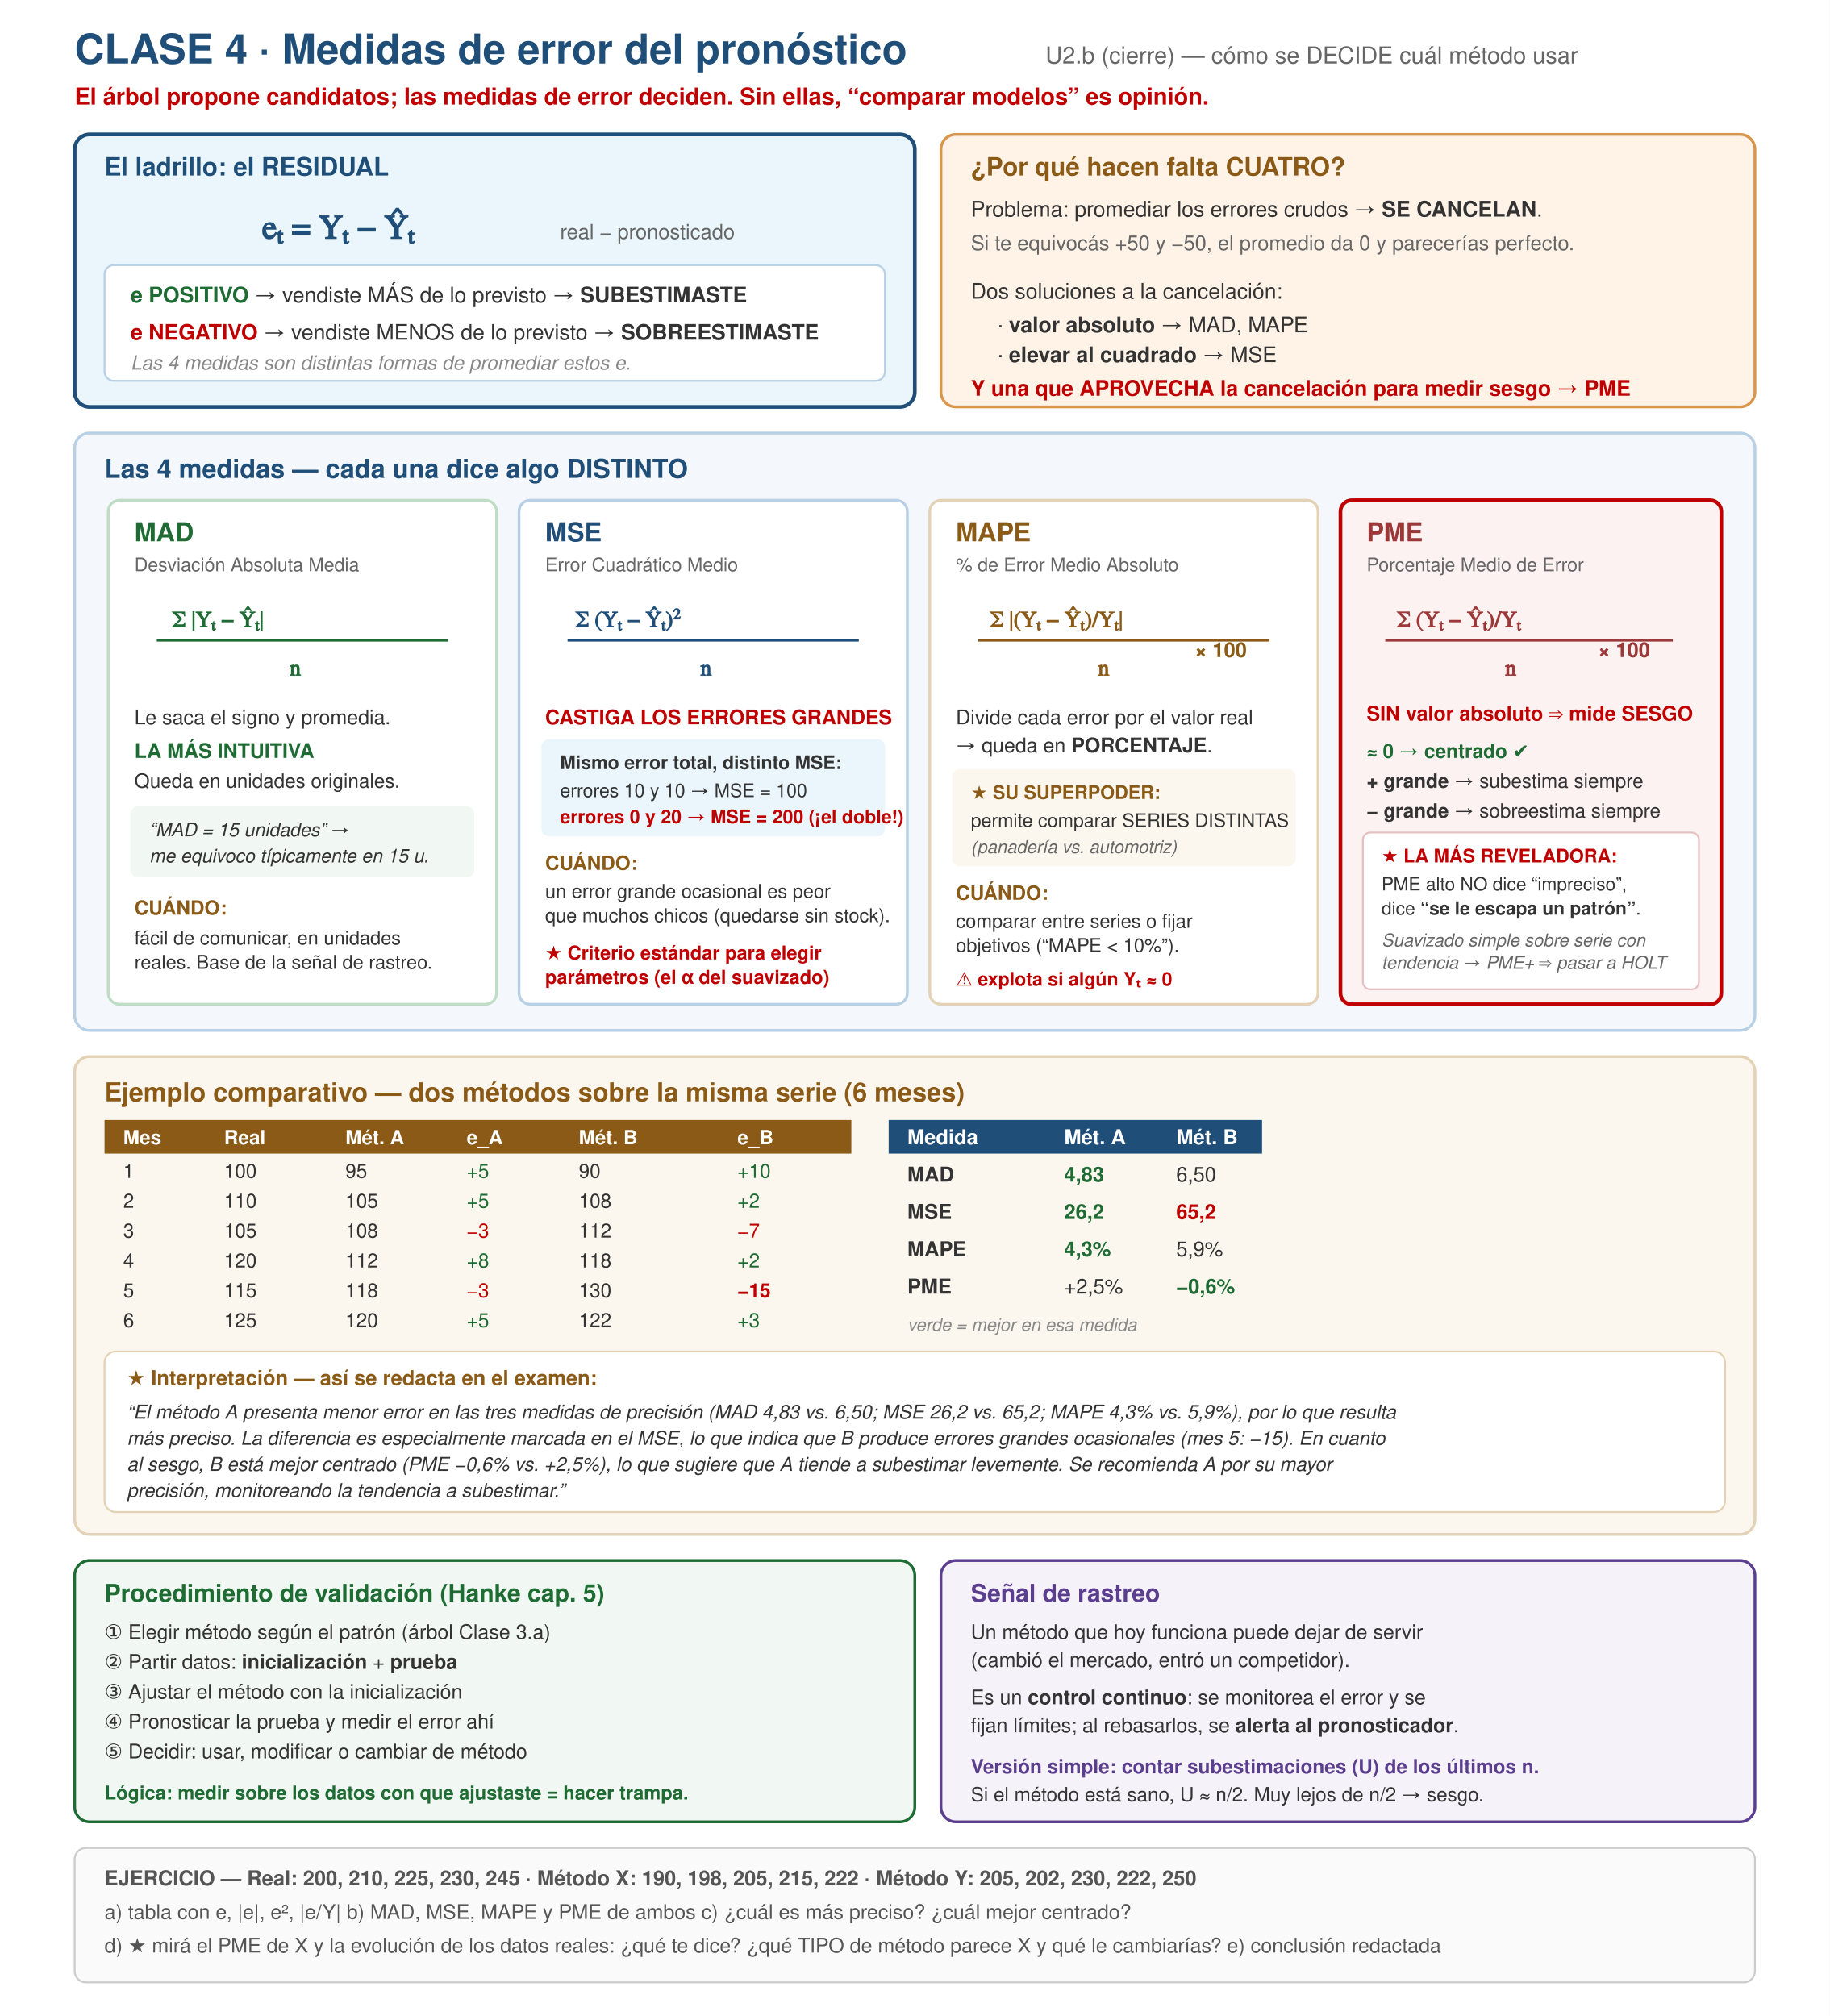
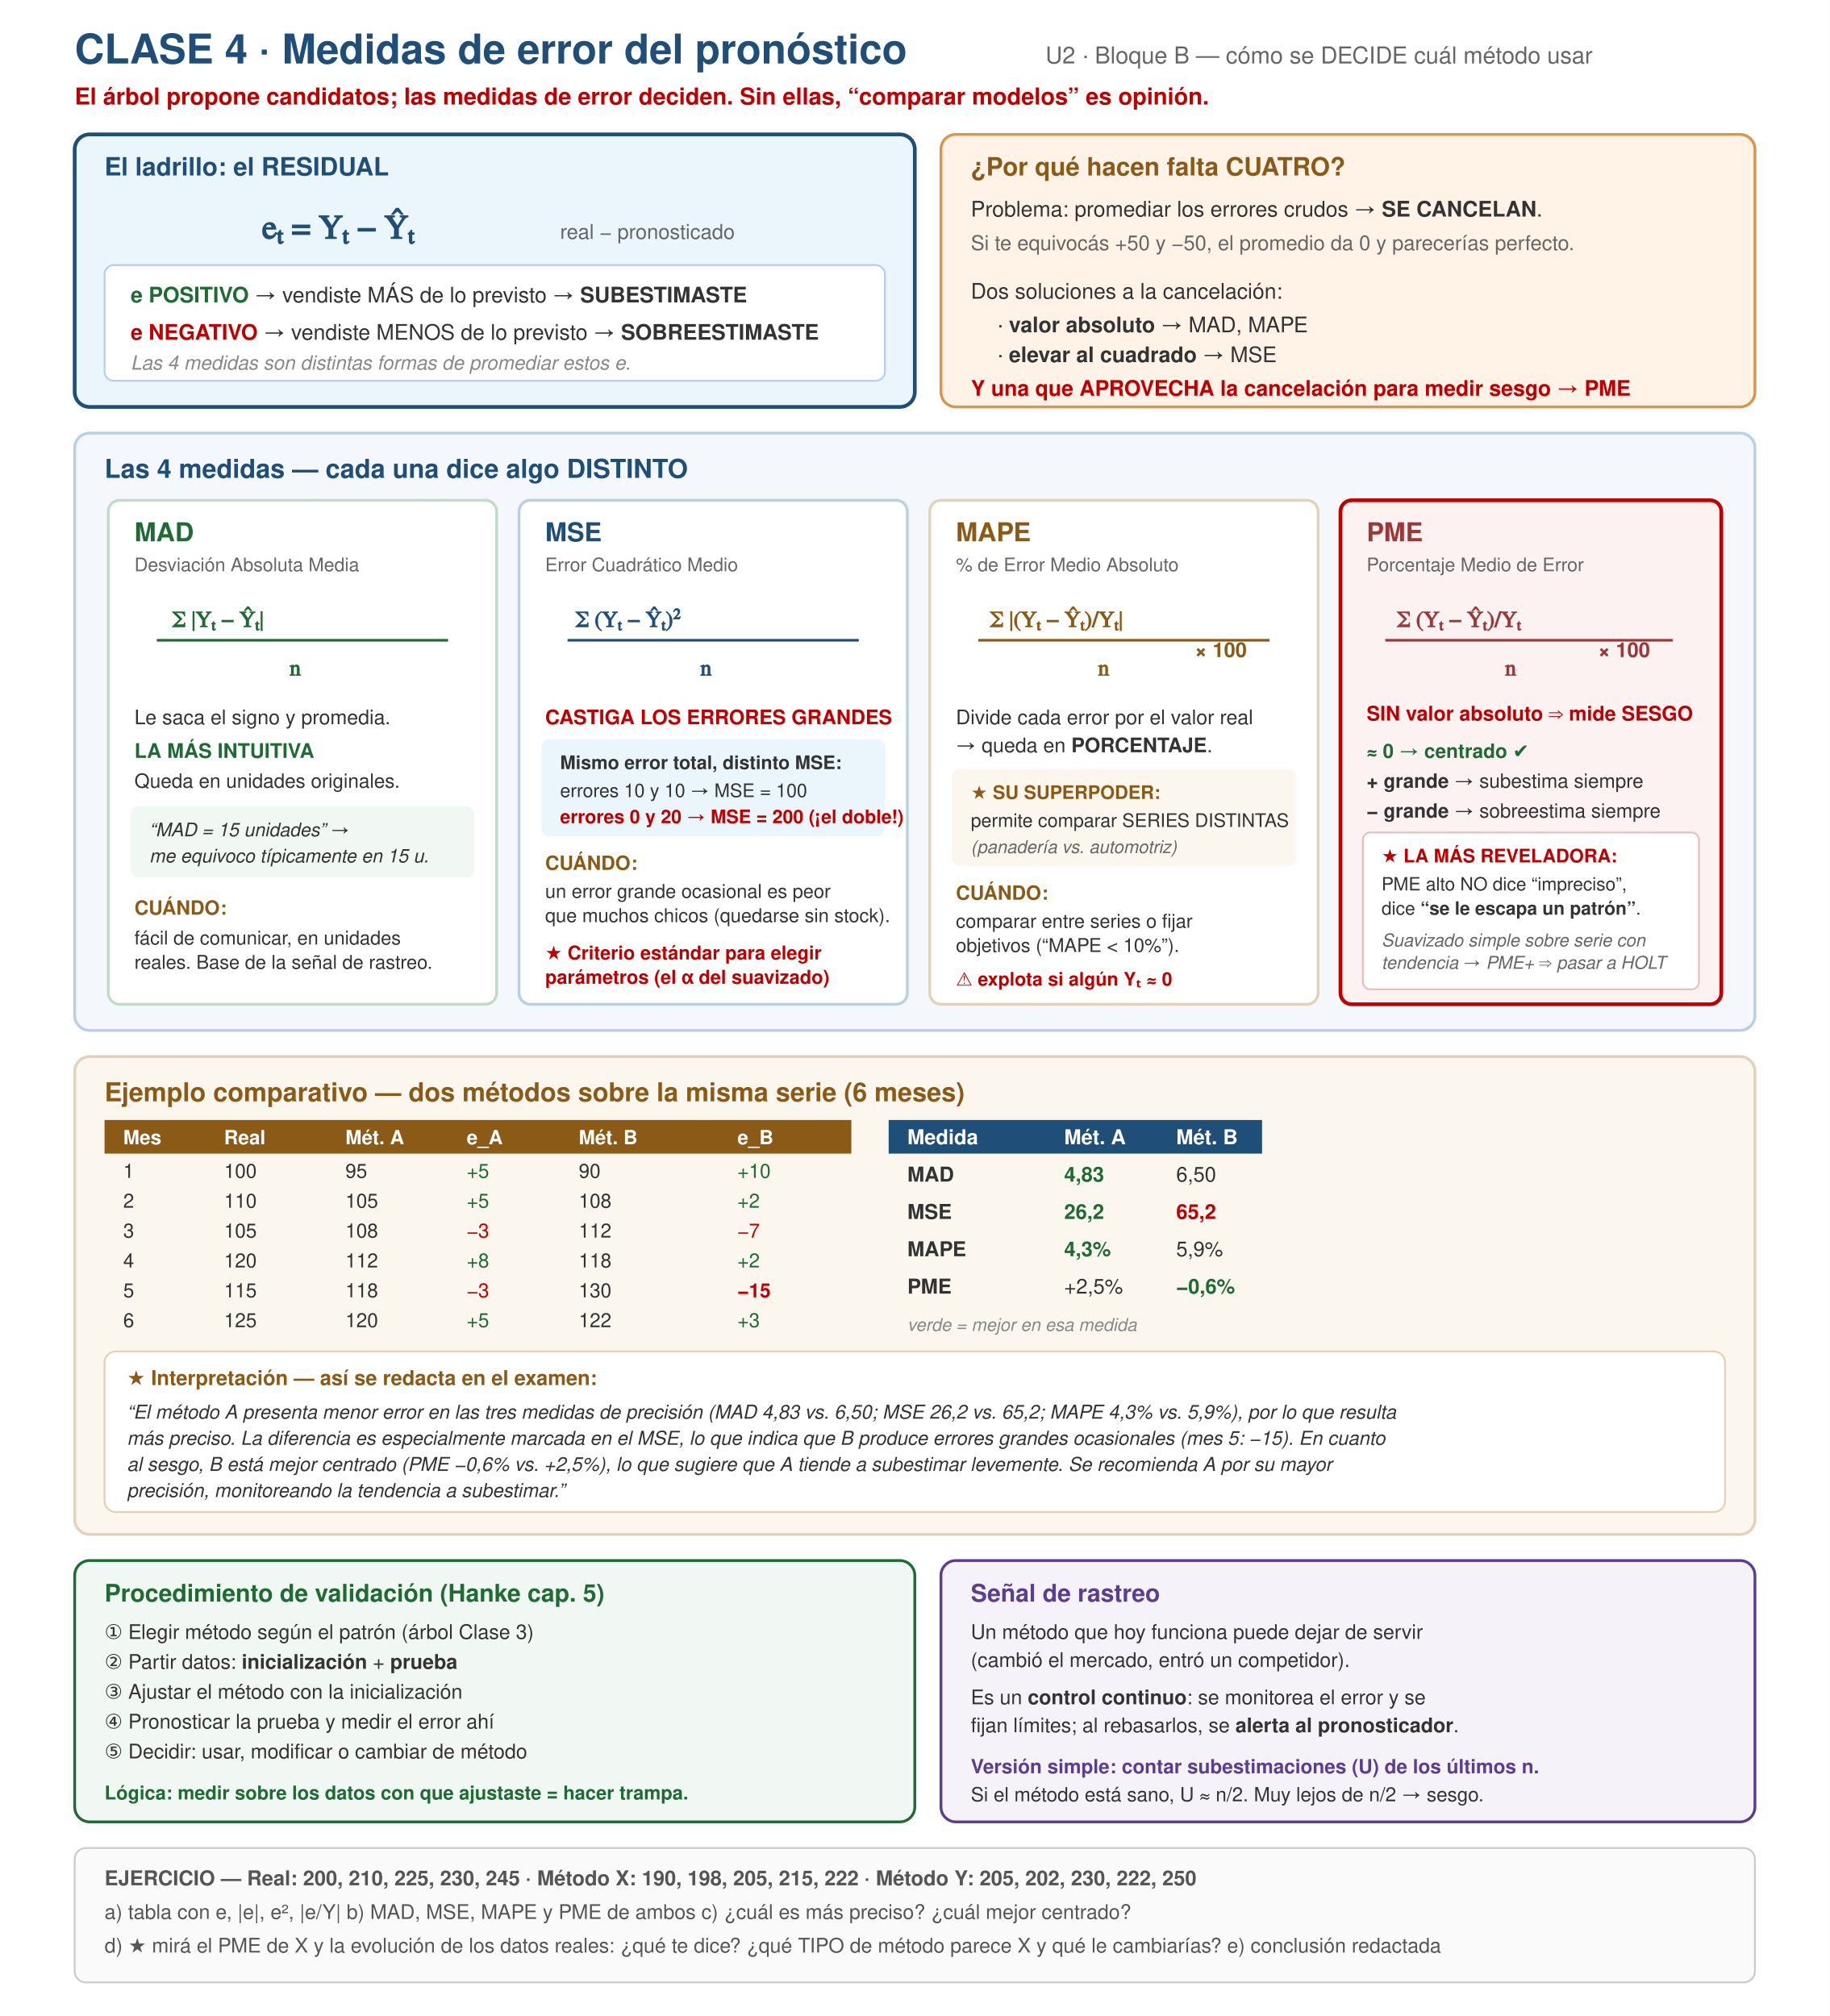
<svg xmlns="http://www.w3.org/2000/svg" viewBox="0 0 980 1080" width="980" height="1080" font-family="Segoe UI, Calibri, Helvetica, Arial, sans-serif">
  <defs>
    <marker id="ar" markerWidth="10" markerHeight="8" refX="9" refY="4" orient="auto">
      <path d="M0,0 L10,4 L0,8 Z" fill="#1F4E79" />
    </marker>
  </defs>
  <rect width="980" height="1080" fill="#FFFFFF" />
  <text x="40" y="34" font-size="22" font-weight="700" fill="#1F4E79">CLASE 4 · Medidas de error del pronóstico</text>
-   <text x="560" y="34" font-size="12.5" fill="#666">U2.b (cierre) — cómo se DECIDE cuál método usar</text>
+   <text x="560" y="34" font-size="12.5" fill="#666">U2 · Bloque B — cómo se DECIDE cuál método usar</text>
  <text x="40" y="56" font-size="12.5" font-weight="700" fill="#C00000">El árbol propone candidatos; las medidas de error deciden. Sin ellas, “comparar modelos” es opinión.</text>
  <rect x="40" y="72" width="450" height="146" rx="8" fill="#EAF6FB" stroke="#1F4E79" stroke-width="2" />
  <text x="56" y="94" font-size="13.5" font-weight="700" fill="#1F4E79">El ladrillo: el RESIDUAL</text>
  <text x="140" y="128" font-size="18" font-weight="700" fill="#1F4E79" font-family="Cambria Math, Georgia, serif">eₜ = Yₜ − Ŷₜ</text>
  <text x="300" y="128" font-size="11" fill="#666">real − pronosticado</text>
  <rect x="56" y="142" width="418" height="62" rx="5" fill="#fff" stroke="#B7D0E5" />
  <text x="70" y="162" font-size="11.5" fill="#333">
    <tspan font-weight="700" fill="#1E6B33">e POSITIVO</tspan> → vendiste MÁS de lo previsto → <tspan font-weight="700">SUBESTIMASTE</tspan>
  </text>
  <text x="70" y="182" font-size="11.5" fill="#333">
    <tspan font-weight="700" fill="#C00000">e NEGATIVO</tspan> → vendiste MENOS de lo previsto → <tspan font-weight="700">SOBREESTIMASTE</tspan>
  </text>
  <text x="70" y="198" font-size="10.5" fill="#888" font-style="italic">Las 4 medidas son distintas formas de promediar estos e.</text>
  <rect x="504" y="72" width="436" height="146" rx="8" fill="#FFF3E8" stroke="#D9954A" stroke-width="1.5" />
  <text x="520" y="94" font-size="13.5" font-weight="700" fill="#8A5A16">¿Por qué hacen falta CUATRO?</text>
  <text x="520" y="116" font-size="11.5" fill="#333">Problema: promediar los errores crudos → <tspan font-weight="700">SE CANCELAN</tspan>.</text>
  <text x="520" y="134" font-size="11" fill="#666">Si te equivocás +50 y −50, el promedio da 0 y parecerías perfecto.</text>
  <text x="520" y="160" font-size="11.5" fill="#333">Dos soluciones a la cancelación:</text>
  <text x="534" y="178" font-size="11.5" fill="#333">· <tspan font-weight="700">valor absoluto</tspan> → MAD, MAPE</text>
  <text x="534" y="194" font-size="11.5" fill="#333">· <tspan font-weight="700">elevar al cuadrado</tspan> → MSE</text>
  <text x="520" y="212" font-size="11.5" fill="#C00000" font-weight="700">Y una que APROVECHA la cancelación para medir sesgo → PME</text>
  <rect x="40" y="232" width="900" height="320" rx="8" fill="#F4F8FC" stroke="#B7D0E5" stroke-width="1.5" />
  <text x="56" y="256" font-size="14" font-weight="700" fill="#1F4E79">Las 4 medidas — cada una dice algo DISTINTO</text>
  <rect x="58" y="268" width="208" height="270" rx="6" fill="#fff" stroke="#BFDCC4" stroke-width="1.5" />
  <text x="72" y="290" font-size="14" font-weight="700" fill="#1E6B33">MAD</text>
  <text x="72" y="306" font-size="10" fill="#666">Desviación Absoluta Media</text>
  <text x="92" y="336" font-size="12" fill="#1E6B33" font-family="Cambria Math, Georgia, serif" font-weight="700">Σ |Yₜ − Ŷₜ|</text>
  <line x1="84" y1="343" x2="240" y2="343" stroke="#1E6B33" stroke-width="1.4" />
  <text x="155" y="362" font-size="12" fill="#1E6B33" font-family="Cambria Math, Georgia, serif" font-weight="700">n</text>
  <text x="72" y="388" font-size="10.8" fill="#333">Le saca el signo y promedia.</text>
  <text x="72" y="406" font-size="10.8" font-weight="700" fill="#1E6B33">LA MÁS INTUITIVA</text>
  <text x="72" y="422" font-size="10.5" fill="#333">Queda en unidades originales.</text>
  <rect x="70" y="432" width="184" height="38" rx="4" fill="#F1F7F2" />
  <text x="80" y="448" font-size="10" fill="#333" font-style="italic">“MAD = 15 unidades” →</text>
  <text x="80" y="462" font-size="10" fill="#333" font-style="italic">me equivoco típicamente en 15 u.</text>
  <text x="72" y="490" font-size="10.5" font-weight="700" fill="#8A5A16">CUÁNDO:</text>
  <text x="72" y="506" font-size="10.2" fill="#333">fácil de comunicar, en unidades</text>
  <text x="72" y="519" font-size="10.2" fill="#333">reales. Base de la señal de rastreo.</text>
  <rect x="278" y="268" width="208" height="270" rx="6" fill="#fff" stroke="#B7D0E5" stroke-width="1.5" />
  <text x="292" y="290" font-size="14" font-weight="700" fill="#1F4E79">MSE</text>
  <text x="292" y="306" font-size="10" fill="#666">Error Cuadrático Medio</text>
  <text x="308" y="336" font-size="12" fill="#1F4E79" font-family="Cambria Math, Georgia, serif" font-weight="700">Σ (Yₜ − Ŷₜ)²</text>
  <line x1="304" y1="343" x2="460" y2="343" stroke="#1F4E79" stroke-width="1.4" />
  <text x="375" y="362" font-size="12" fill="#1F4E79" font-family="Cambria Math, Georgia, serif" font-weight="700">n</text>
  <text x="292" y="388" font-size="10.8" font-weight="700" fill="#C00000">CASTIGA LOS ERRORES GRANDES</text>
  <rect x="290" y="396" width="184" height="52" rx="4" fill="#EAF6FB" />
  <text x="300" y="412" font-size="10" fill="#333" font-weight="700">Mismo error total, distinto MSE:</text>
  <text x="300" y="427" font-size="10" fill="#333">errores 10 y 10 → MSE = 100</text>
  <text x="300" y="441" font-size="10" fill="#C00000" font-weight="700">errores 0 y 20 → MSE = 200 (¡el doble!)</text>
  <text x="292" y="466" font-size="10.5" font-weight="700" fill="#8A5A16">CUÁNDO:</text>
  <text x="292" y="481" font-size="10.2" fill="#333">un error grande ocasional es peor</text>
  <text x="292" y="494" font-size="10.2" fill="#333">que muchos chicos (quedarse sin stock).</text>
  <text x="292" y="514" font-size="10.2" font-weight="700" fill="#C00000">★ Criterio estándar para elegir</text>
  <text x="292" y="527" font-size="10.2" font-weight="700" fill="#C00000">parámetros (el α del suavizado)</text>
  <rect x="498" y="268" width="208" height="270" rx="6" fill="#fff" stroke="#E3D2B5" stroke-width="1.5" />
  <text x="512" y="290" font-size="14" font-weight="700" fill="#8A5A16">MAPE</text>
  <text x="512" y="306" font-size="10" fill="#666">% de Error Medio Absoluto</text>
  <text x="530" y="336" font-size="12" fill="#8A5A16" font-family="Cambria Math, Georgia, serif" font-weight="700">Σ |(Yₜ − Ŷₜ)/Yₜ|</text>
  <line x1="524" y1="343" x2="680" y2="343" stroke="#8A5A16" stroke-width="1.4" />
  <text x="588" y="362" font-size="12" fill="#8A5A16" font-family="Cambria Math, Georgia, serif" font-weight="700">n</text>
  <text x="640" y="352" font-size="11" fill="#8A5A16" font-weight="700">× 100</text>
  <text x="512" y="388" font-size="10.8" fill="#333">Divide cada error por el valor real</text>
  <text x="512" y="403" font-size="10.8" fill="#333">→ queda en <tspan font-weight="700">PORCENTAJE</tspan>.</text>
  <rect x="510" y="412" width="184" height="52" rx="4" fill="#FBF6EE" />
  <text x="520" y="428" font-size="10" font-weight="700" fill="#8A5A16">★ SU SUPERPODER:</text>
  <text x="520" y="443" font-size="10" fill="#333">permite comparar SERIES DISTINTAS</text>
  <text x="520" y="457" font-size="9.5" fill="#666" font-style="italic">(panadería vs. automotriz)</text>
  <text x="512" y="482" font-size="10.5" font-weight="700" fill="#8A5A16">CUÁNDO:</text>
  <text x="512" y="497" font-size="10.2" fill="#333">comparar entre series o fijar</text>
  <text x="512" y="510" font-size="10.2" fill="#333">objetivos (“MAPE &lt; 10%”).</text>
  <text x="512" y="528" font-size="10" fill="#C00000" font-weight="700">⚠ explota si algún Yₜ ≈ 0</text>
  <rect x="718" y="268" width="204" height="270" rx="6" fill="#FDF2F2" stroke="#C00000" stroke-width="2" />
  <text x="732" y="290" font-size="14" font-weight="700" fill="#9C3838">PME</text>
  <text x="732" y="306" font-size="10" fill="#666">Porcentaje Medio de Error</text>
  <text x="748" y="336" font-size="12" fill="#9C3838" font-family="Cambria Math, Georgia, serif" font-weight="700">Σ (Yₜ − Ŷₜ)/Yₜ</text>
  <line x1="742" y1="343" x2="896" y2="343" stroke="#9C3838" stroke-width="1.4" />
  <text x="806" y="362" font-size="12" fill="#9C3838" font-family="Cambria Math, Georgia, serif" font-weight="700">n</text>
  <text x="856" y="352" font-size="11" fill="#9C3838" font-weight="700">× 100</text>
  <text x="732" y="386" font-size="10.8" font-weight="700" fill="#C00000">SIN valor absoluto ⇒ mide SESGO</text>
  <text x="732" y="406" font-size="10.5" fill="#1E6B33" font-weight="700">≈ 0 → centrado ✔</text>
  <text x="732" y="422" font-size="10.5" fill="#333">
    <tspan font-weight="700">+ grande</tspan> → subestima siempre</text>
  <text x="732" y="438" font-size="10.5" fill="#333">
    <tspan font-weight="700">− grande</tspan> → sobreestima siempre</text>
  <rect x="730" y="446" width="180" height="84" rx="4" fill="#fff" stroke="#E5C2C2" />
  <text x="740" y="462" font-size="10" font-weight="700" fill="#C00000">★ LA MÁS REVELADORA:</text>
  <text x="740" y="477" font-size="9.8" fill="#333">PME alto NO dice “impreciso”,</text>
  <text x="740" y="490" font-size="9.8" fill="#333">dice <tspan font-weight="700">“se le escapa un patrón”</tspan>.</text>
  <text x="740" y="507" font-size="9.5" fill="#666" font-style="italic">Suavizado simple sobre serie con</text>
  <text x="740" y="519" font-size="9.5" fill="#666" font-style="italic">tendencia → PME+ ⇒ pasar a HOLT</text>
  <rect x="40" y="566" width="900" height="256" rx="8" fill="#FBF6EE" stroke="#E3D2B5" stroke-width="1.5" />
  <text x="56" y="590" font-size="14" font-weight="700" fill="#8A5A16">Ejemplo comparativo — dos métodos sobre la misma serie (6 meses)</text>
  <g font-size="10.5">
    <rect x="56" y="600" width="400" height="18" fill="#8A5A16" />
    <text x="66" y="613" fill="#fff" font-weight="700">Mes</text>
    <text x="120" y="613" fill="#fff" font-weight="700">Real</text>
    <text x="185" y="613" fill="#fff" font-weight="700">Mét. A</text>
    <text x="250" y="613" fill="#fff" font-weight="700">e_A</text>
    <text x="310" y="613" fill="#fff" font-weight="700">Mét. B</text>
    <text x="395" y="613" fill="#fff" font-weight="700">e_B</text>
    <text x="66" y="631" fill="#333">1</text>
    <text x="120" y="631" fill="#333">100</text>
    <text x="185" y="631" fill="#333">95</text>
    <text x="250" y="631" fill="#1E6B33">+5</text>
    <text x="310" y="631" fill="#333">90</text>
    <text x="395" y="631" fill="#1E6B33">+10</text>
    <text x="66" y="647" fill="#333">2</text>
    <text x="120" y="647" fill="#333">110</text>
    <text x="185" y="647" fill="#333">105</text>
    <text x="250" y="647" fill="#1E6B33">+5</text>
    <text x="310" y="647" fill="#333">108</text>
    <text x="395" y="647" fill="#1E6B33">+2</text>
    <text x="66" y="663" fill="#333">3</text>
    <text x="120" y="663" fill="#333">105</text>
    <text x="185" y="663" fill="#333">108</text>
    <text x="250" y="663" fill="#C00000">−3</text>
    <text x="310" y="663" fill="#333">112</text>
    <text x="395" y="663" fill="#C00000">−7</text>
    <text x="66" y="679" fill="#333">4</text>
    <text x="120" y="679" fill="#333">120</text>
    <text x="185" y="679" fill="#333">112</text>
    <text x="250" y="679" fill="#1E6B33">+8</text>
    <text x="310" y="679" fill="#333">118</text>
    <text x="395" y="679" fill="#1E6B33">+2</text>
    <text x="66" y="695" fill="#333">5</text>
    <text x="120" y="695" fill="#333">115</text>
    <text x="185" y="695" fill="#333">118</text>
    <text x="250" y="695" fill="#C00000">−3</text>
    <text x="310" y="695" fill="#333">130</text>
    <text x="395" y="695" fill="#C00000" font-weight="700">−15</text>
    <text x="66" y="711" fill="#333">6</text>
    <text x="120" y="711" fill="#333">125</text>
    <text x="185" y="711" fill="#333">120</text>
    <text x="250" y="711" fill="#1E6B33">+5</text>
    <text x="310" y="711" fill="#333">122</text>
    <text x="395" y="711" fill="#1E6B33">+3</text>
  </g>
  <g font-size="11">
    <rect x="476" y="600" width="200" height="18" fill="#1F4E79" />
    <text x="486" y="613" fill="#fff" font-weight="700">Medida</text>
    <text x="570" y="613" fill="#fff" font-weight="700">Mét. A</text>
    <text x="630" y="613" fill="#fff" font-weight="700">Mét. B</text>
    <text x="486" y="633" fill="#333" font-weight="700">MAD</text>
    <text x="570" y="633" fill="#1E6B33" font-weight="700">4,83</text>
    <text x="630" y="633" fill="#333">6,50</text>
    <text x="486" y="653" fill="#333" font-weight="700">MSE</text>
    <text x="570" y="653" fill="#1E6B33" font-weight="700">26,2</text>
    <text x="630" y="653" fill="#C00000" font-weight="700">65,2</text>
    <text x="486" y="673" fill="#333" font-weight="700">MAPE</text>
    <text x="570" y="673" fill="#1E6B33" font-weight="700">4,3%</text>
    <text x="630" y="673" fill="#333">5,9%</text>
    <text x="486" y="693" fill="#333" font-weight="700">PME</text>
    <text x="570" y="693" fill="#333">+2,5%</text>
    <text x="630" y="693" fill="#1E6B33" font-weight="700">−0,6%</text>
    <text x="486" y="713" fill="#888" font-size="9.5" font-style="italic">verde = mejor en esa medida</text>
  </g>
  <rect x="56" y="724" width="868" height="86" rx="6" fill="#fff" stroke="#E3D2B5" />
  <text x="68" y="742" font-size="11" font-weight="700" fill="#8A5A16">★ Interpretación — así se redacta en el examen:</text>
  <text x="68" y="760" font-size="10.3" fill="#333" font-style="italic">“El método A presenta menor error en las tres medidas de precisión (MAD 4,83 vs. 6,50; MSE 26,2 vs. 65,2; MAPE 4,3% vs. 5,9%), por lo que resulta</text>
  <text x="68" y="774" font-size="10.3" fill="#333" font-style="italic">más preciso. La diferencia es especialmente marcada en el MSE, lo que indica que B produce errores grandes ocasionales (mes 5: −15). En cuanto</text>
  <text x="68" y="788" font-size="10.3" fill="#333" font-style="italic">al sesgo, B está mejor centrado (PME −0,6% vs. +2,5%), lo que sugiere que A tiende a subestimar levemente. Se recomienda A por su mayor</text>
  <text x="68" y="802" font-size="10.3" fill="#333" font-style="italic">precisión, monitoreando la tendencia a subestimar.”</text>
  <rect x="40" y="836" width="450" height="140" rx="8" fill="#F1F7F2" stroke="#1E6B33" stroke-width="1.5" />
  <text x="56" y="858" font-size="13" font-weight="700" fill="#1E6B33">Procedimiento de validación (Hanke cap. 5)</text>
-   <text x="56" y="878" font-size="10.8" fill="#333">① Elegir método según el patrón (árbol Clase 3.a)</text>
+   <text x="56" y="878" font-size="10.8" fill="#333">① Elegir método según el patrón (árbol Clase 3)</text>
  <text x="56" y="894" font-size="10.8" fill="#333">② Partir datos: <tspan font-weight="700">inicialización</tspan> + <tspan font-weight="700">prueba</tspan>
  </text>
  <text x="56" y="910" font-size="10.8" fill="#333">③ Ajustar el método con la inicialización</text>
  <text x="56" y="926" font-size="10.8" fill="#333">④ Pronosticar la prueba y medir el error ahí</text>
  <text x="56" y="942" font-size="10.8" fill="#333">⑤ Decidir: usar, modificar o cambiar de método</text>
  <text x="56" y="964" font-size="10.2" fill="#1E6B33" font-weight="700">Lógica: medir sobre los datos con que ajustaste = hacer trampa.</text>
  <rect x="504" y="836" width="436" height="140" rx="8" fill="#F6F2FA" stroke="#5B3E8E" stroke-width="1.5" />
  <text x="520" y="858" font-size="13" font-weight="700" fill="#5B3E8E">Señal de rastreo</text>
  <text x="520" y="878" font-size="10.8" fill="#333">Un método que hoy funciona puede dejar de servir</text>
  <text x="520" y="893" font-size="10.8" fill="#333">(cambió el mercado, entró un competidor).</text>
  <text x="520" y="913" font-size="10.8" fill="#333">Es un <tspan font-weight="700">control continuo</tspan>: se monitorea el error y se</text>
  <text x="520" y="928" font-size="10.8" fill="#333">fijan límites; al rebasarlos, se <tspan font-weight="700">alerta al pronosticador</tspan>.</text>
  <text x="520" y="950" font-size="10.5" fill="#5B3E8E" font-weight="700">Versión simple: contar subestimaciones (U) de los últimos n.</text>
  <text x="520" y="965" font-size="10.5" fill="#333">Si el método está sano, U ≈ n/2. Muy lejos de n/2 → sesgo.</text>
  <rect x="40" y="990" width="900" height="72" rx="6" fill="#FAFAFA" stroke="#CCC" />
  <text x="56" y="1010" font-size="11" font-weight="700" fill="#555">EJERCICIO — Real: 200, 210, 225, 230, 245 · Método X: 190, 198, 205, 215, 222 · Método Y: 205, 202, 230, 222, 250</text>
  <text x="56" y="1028" font-size="10.8" fill="#555">a) tabla con e, |e|, e², |e/Y|   b) MAD, MSE, MAPE y PME de ambos   c) ¿cuál es más preciso? ¿cuál mejor centrado?</text>
  <text x="56" y="1046" font-size="10.8" fill="#555">d) ★ mirá el PME de X y la evolución de los datos reales: ¿qué te dice? ¿qué TIPO de método parece X y qué le cambiarías?   e) conclusión redactada</text>
</svg>
